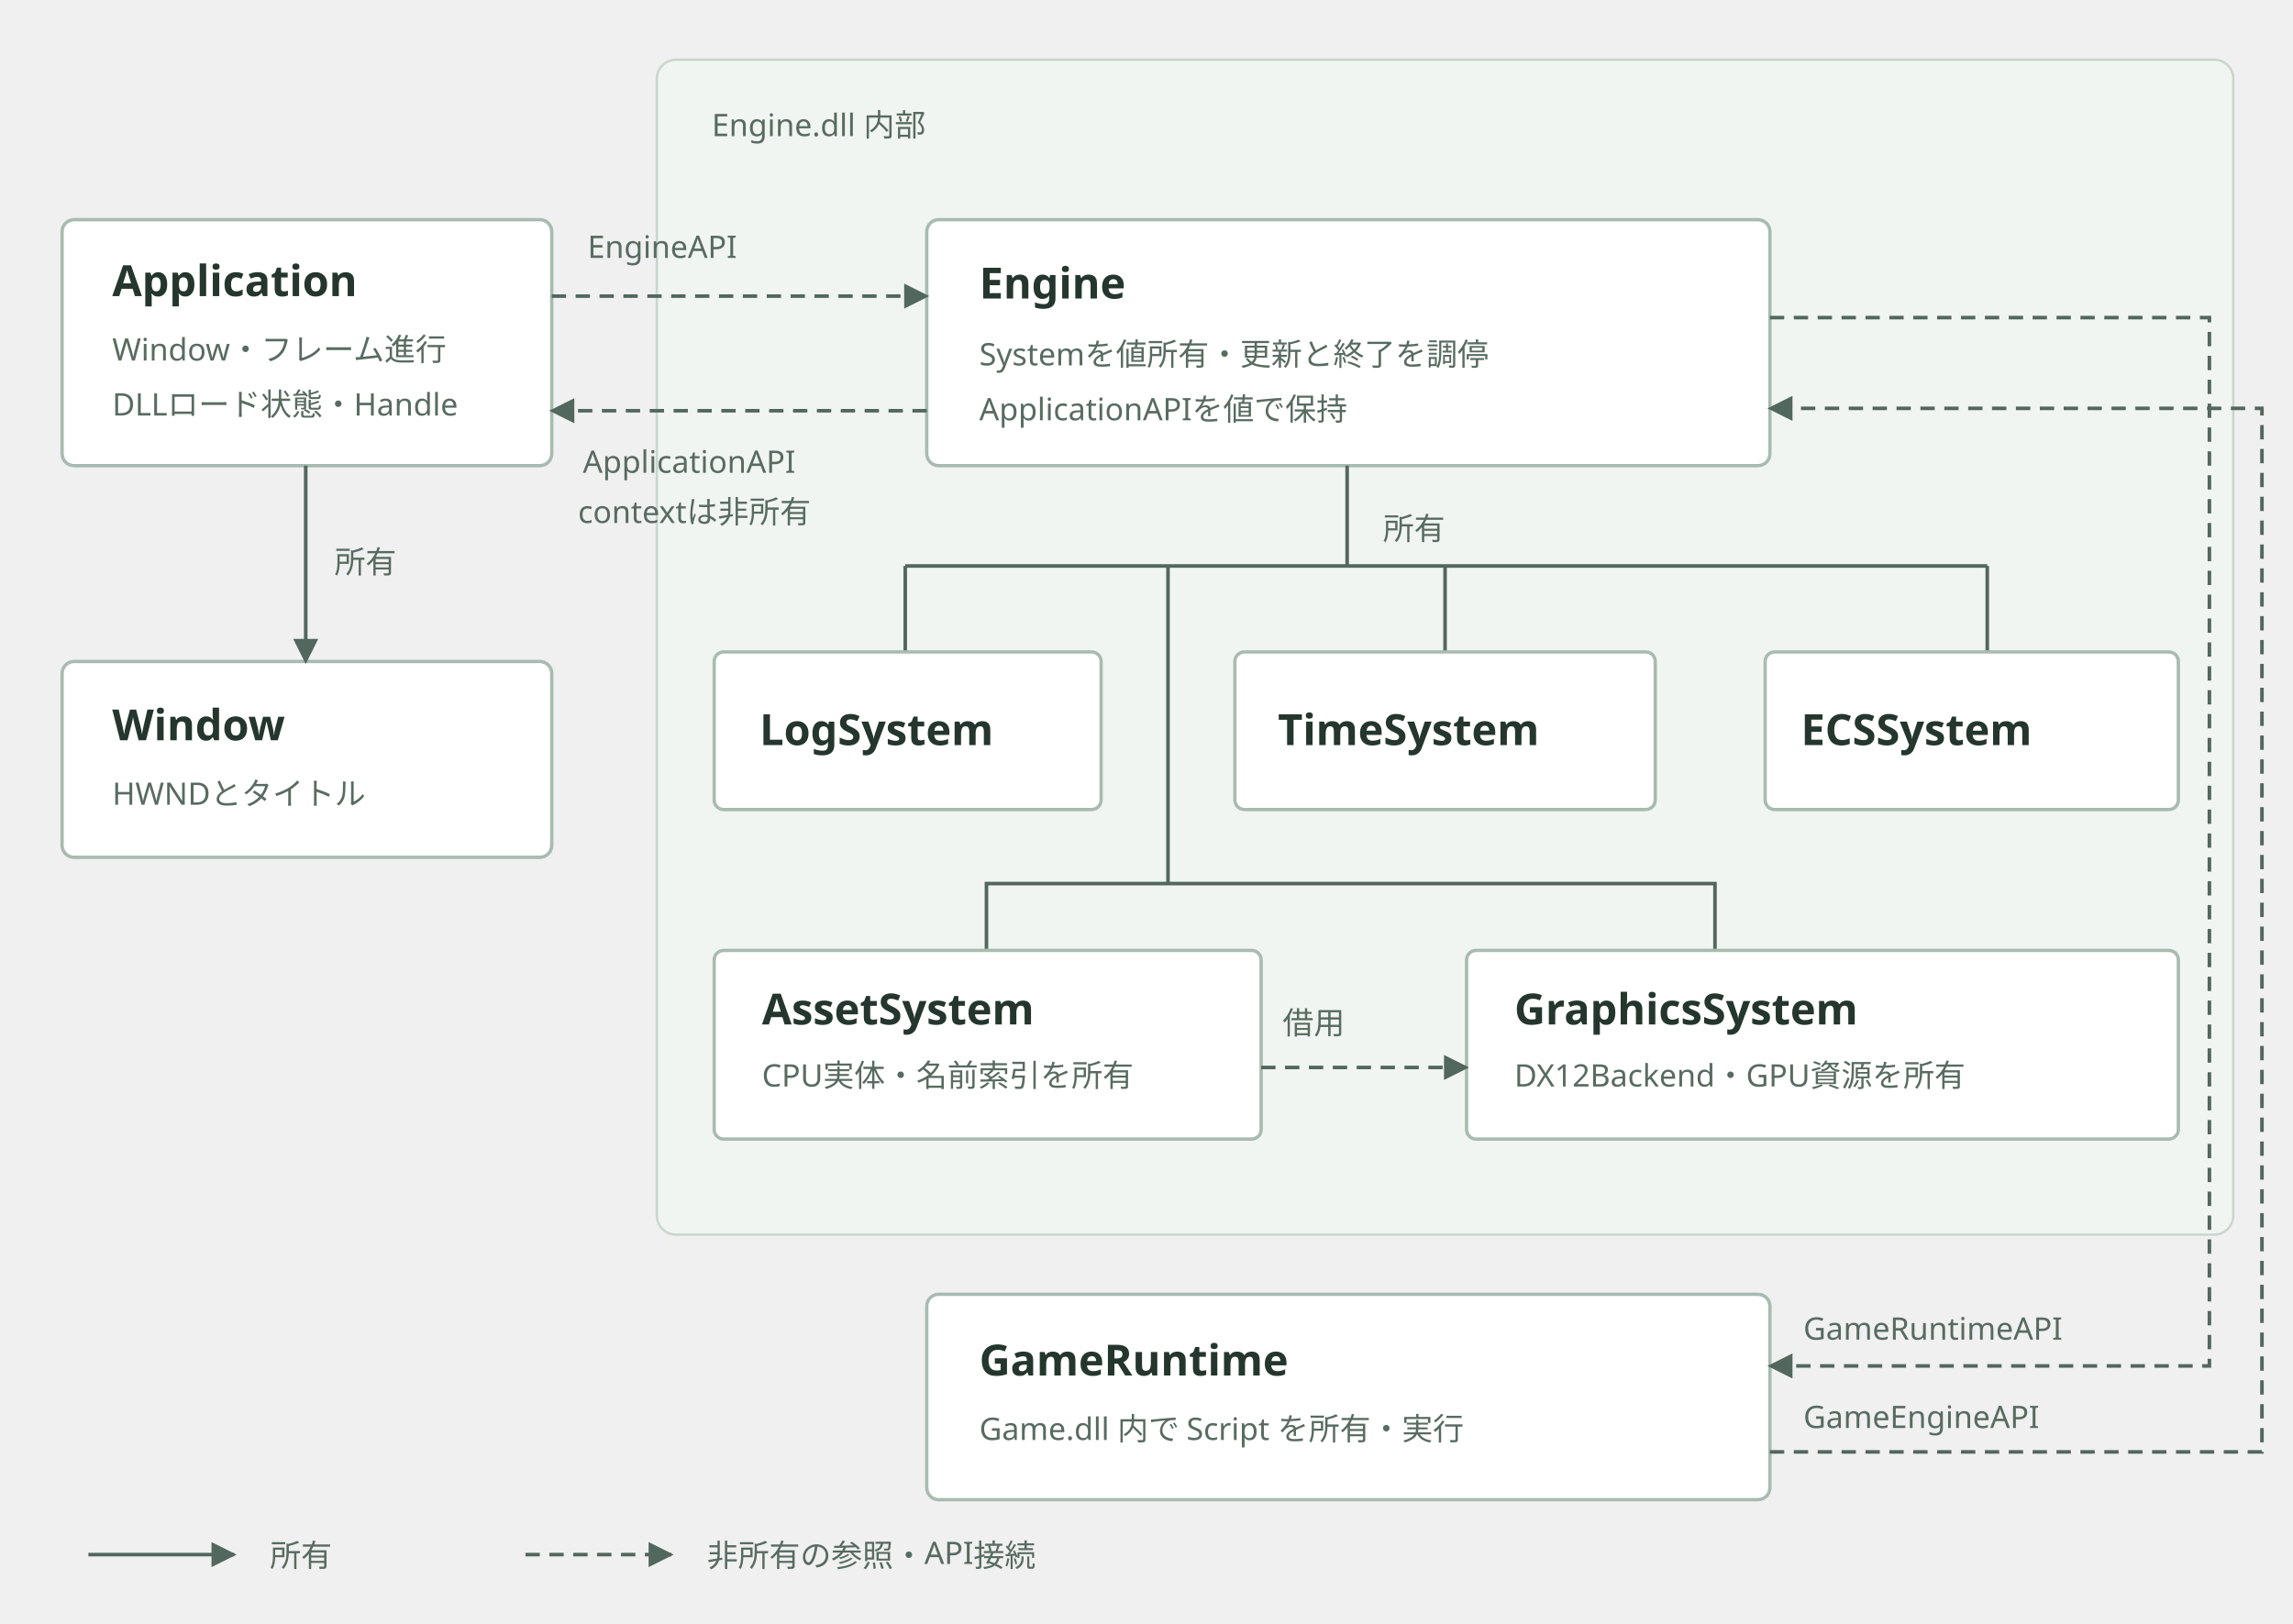
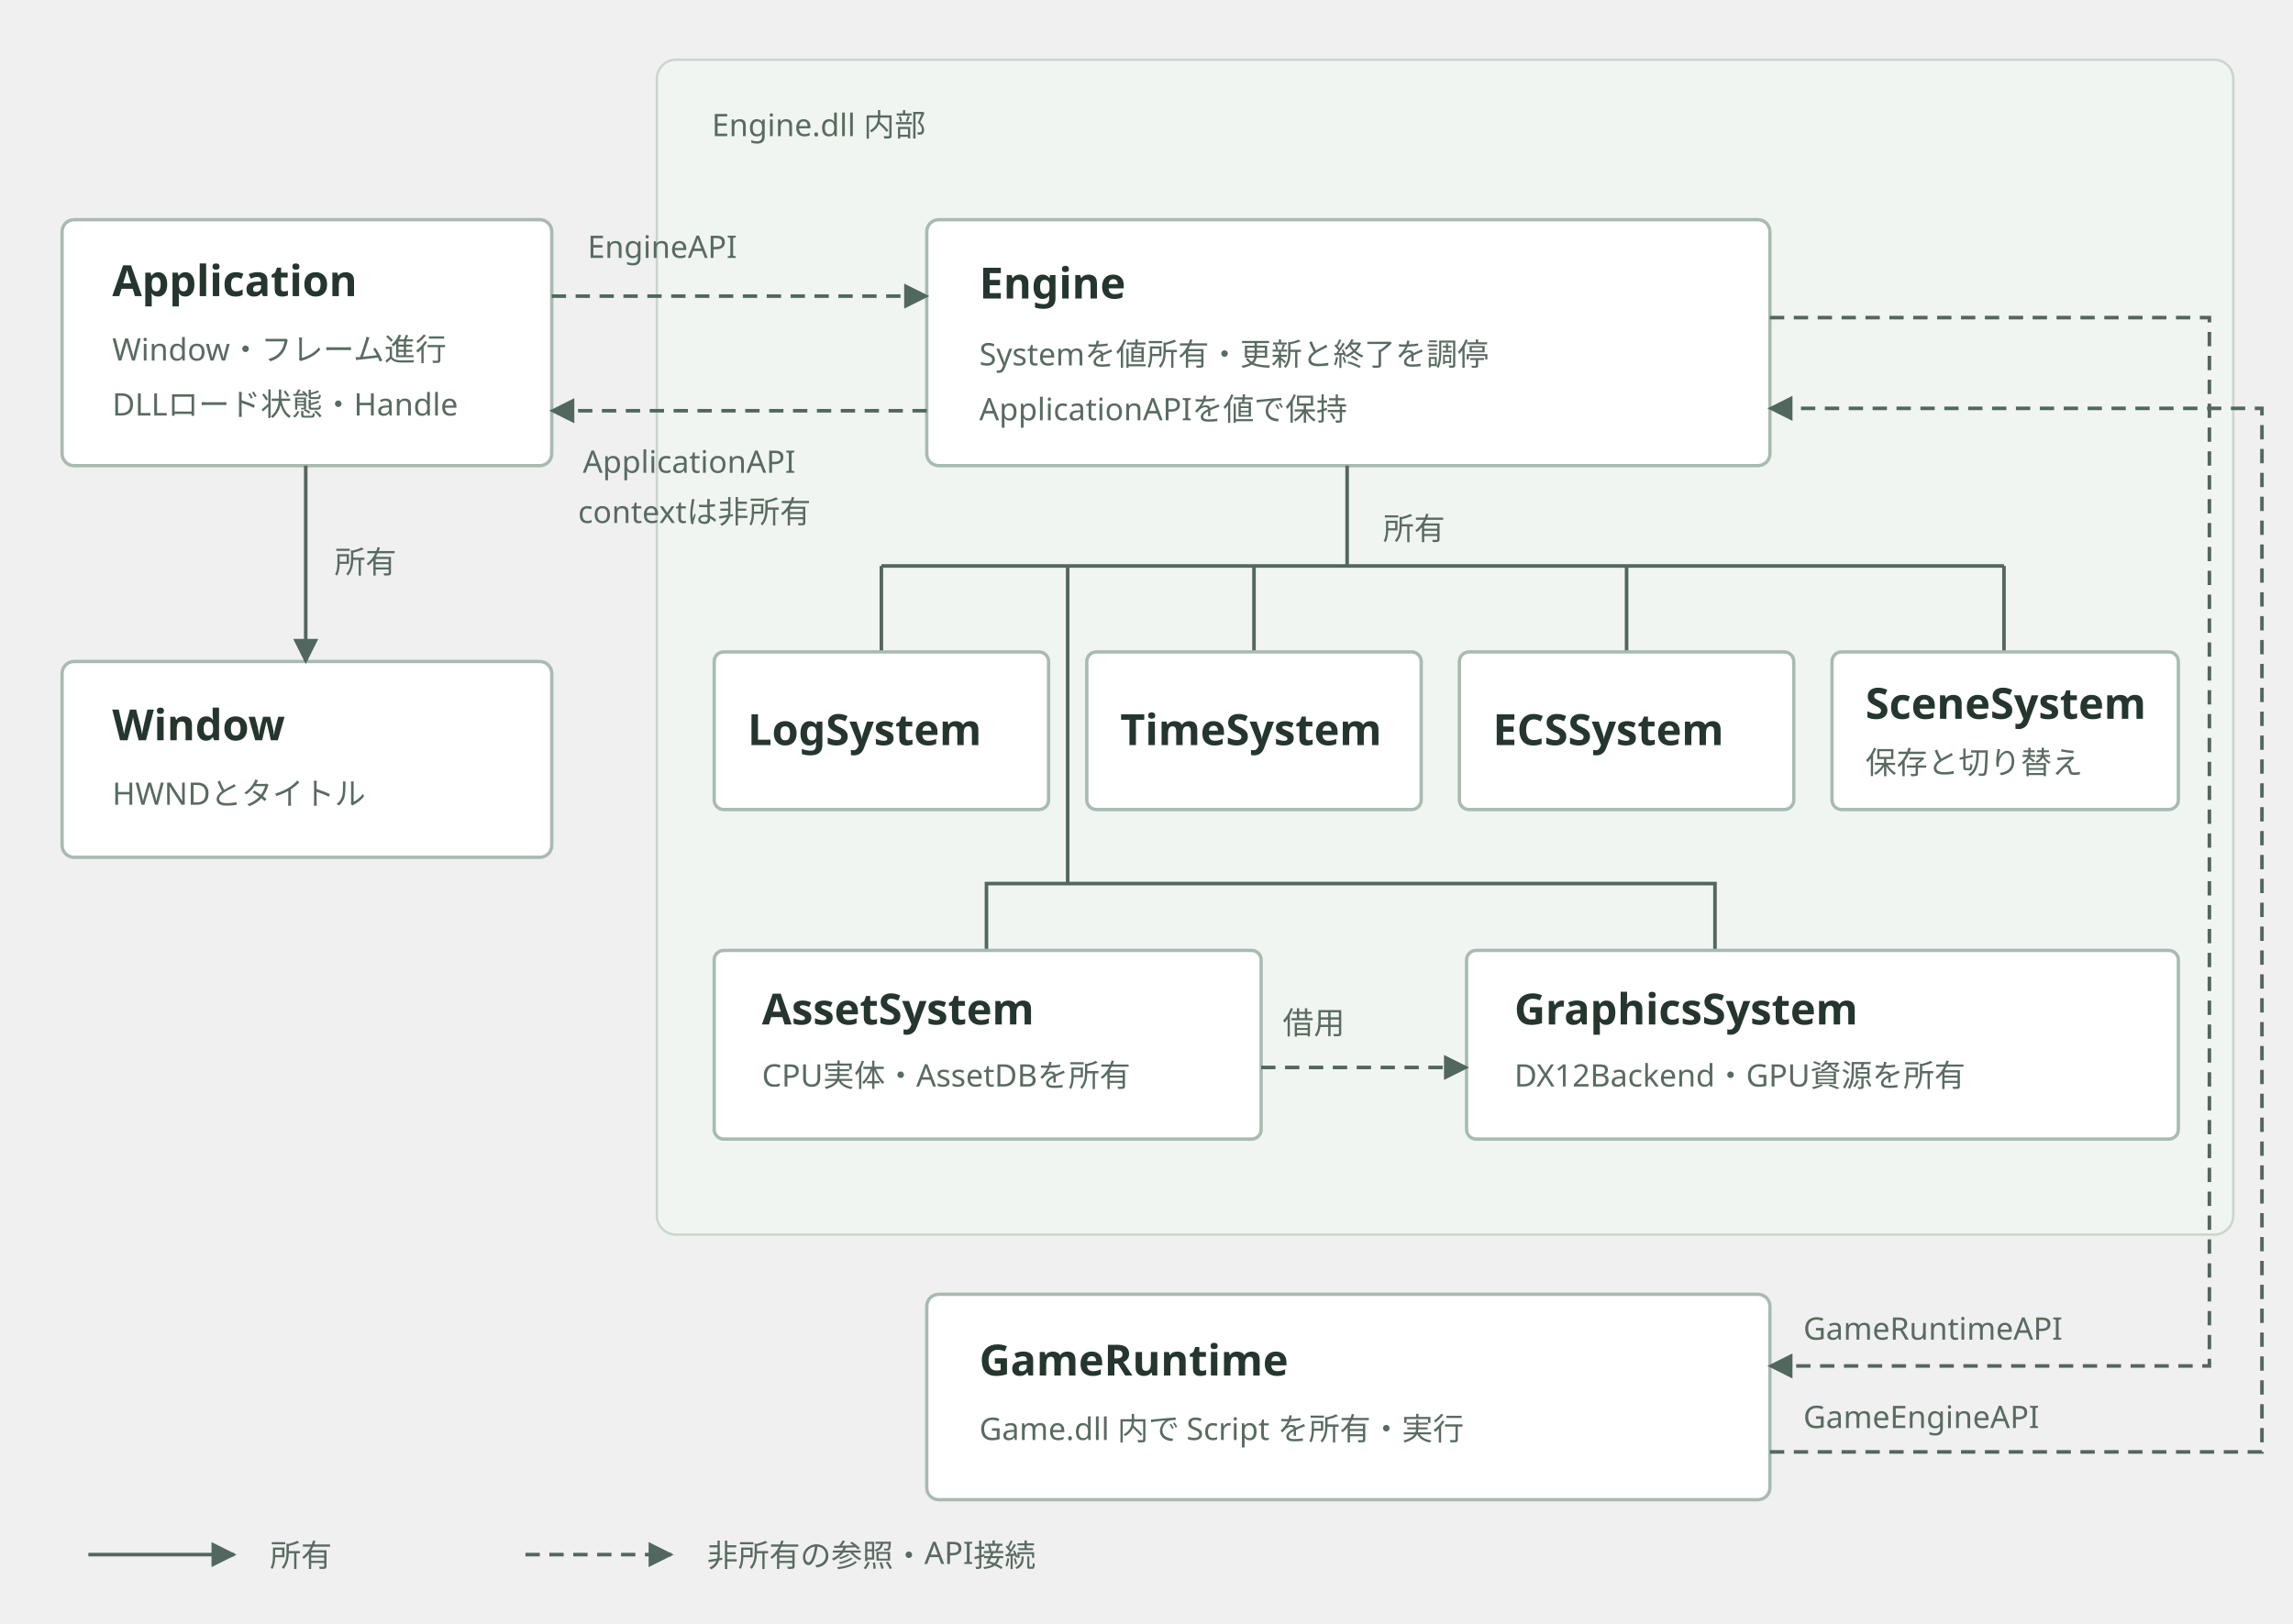
<svg xmlns="http://www.w3.org/2000/svg" viewBox="0 0 960 680" role="img" aria-labelledby="system-title system-desc">
  <defs>
    <marker id="system-arrow" viewBox="0 0 10 10" refX="9" refY="5" markerWidth="7" markerHeight="7" orient="auto-start-reverse">
      <path d="M0 0 10 5 0 10Z" fill="#52675d" />
    </marker>
  </defs>
  <style>text{font-family:'Yu Gothic UI',Meiryo,sans-serif;fill:#24362d;font-size:15px}.box{fill:white;stroke:#a8bbb0;stroke-width:1.4}.label{font-weight:600;font-size:18px}.small{font-size:13px;fill:#586b60}.line{fill:none;stroke:#52675d;stroke-width:1.5;marker-end:url(#system-arrow)}.borrow{stroke-dasharray:6 4}</style>
  <rect x="275" y="25" width="660" height="492" rx="8" fill="#f1f5f1" stroke="#cad6cd" />
  <text x="298" y="57" class="small">Engine.dll 内部</text>
  <rect class="box" x="26" y="92" width="205" height="103" rx="5" />
  <text x="47" y="124" class="label">Application</text>
  <text x="47" y="151" class="small">Window・フレーム進行</text>
  <text x="47" y="174" class="small">DLLロード状態・Handle</text>
  <rect class="box" x="26" y="277" width="205" height="82" rx="5" />
  <text x="47" y="310" class="label">Window</text>
  <text x="47" y="337" class="small">HWNDとタイトル</text>
  <path class="line" d="M128 195V277" />
  <text x="140" y="240" class="small">所有</text>
  <rect class="box" x="388" y="92" width="353" height="103" rx="5" />
  <text x="410" y="125" class="label">Engine</text>
  <text x="410" y="153" class="small">Systemを値所有・更新と終了を調停</text>
  <text x="410" y="176" class="small">ApplicationAPIを値で保持</text>
  <path class="line borrow" d="M231 124H388" />
  <text x="246" y="108" class="small">EngineAPI</text>
  <path class="line borrow" d="M388 172H231" />
  <text x="244" y="198" class="small">ApplicationAPI</text>
  <text x="242" y="219" class="small">contextは非所有</text>
-   <path d="M564 195V237H379M564 237H832M379 237V273M605 237V273M832 237V273" fill="none" stroke="#52675d" stroke-width="1.5" />
+   <path d="M564 195V237H369M564 237H839M369 237V273M525 237V273M681 237V273M839 237V273" fill="none" stroke="#52675d" stroke-width="1.5" />
  <text x="579" y="226" class="small">所有</text>
-   <rect class="box" x="299" y="273" width="162" height="66" rx="4" />
-   <text x="318" y="312" class="label">LogSystem</text>
-   <rect class="box" x="517" y="273" width="176" height="66" rx="4" />
-   <text x="535" y="312" class="label">TimeSystem</text>
-   <rect class="box" x="739" y="273" width="173" height="66" rx="4" />
-   <text x="754" y="312" class="label">ECSSystem</text>
-   <path d="M489 237V370H413V398M489 370H718V398" fill="none" stroke="#52675d" stroke-width="1.5" />
+   <rect class="box" x="299" y="273" width="140" height="66" rx="4" />
+   <text x="313" y="312" class="label">LogSystem</text>
+   <rect class="box" x="455" y="273" width="140" height="66" rx="4" />
+   <text x="469" y="312" class="label">TimeSystem</text>
+   <rect class="box" x="611" y="273" width="140" height="66" rx="4" />
+   <text x="625" y="312" class="label">ECSSystem</text>
+   <rect class="box" x="767" y="273" width="145" height="66" rx="4" />
+   <text x="781" y="301" class="label">SceneSystem</text>
+   <text x="781" y="324" class="small">保存と切り替え</text>
+   <path d="M447 237V370H413V398M447 370H718V398" fill="none" stroke="#52675d" stroke-width="1.5" />
  <rect class="box" x="299" y="398" width="229" height="79" rx="4" />
  <text x="319" y="429" class="label">AssetSystem</text>
-   <text x="319" y="455" class="small">CPU実体・名前索引を所有</text>
+   <text x="319" y="455" class="small">CPU実体・AssetDBを所有</text>
  <rect class="box" x="614" y="398" width="298" height="79" rx="4" />
  <text x="634" y="429" class="label">GraphicsSystem</text>
  <text x="634" y="455" class="small">DX12Backend・GPU資源を所有</text>
  <path class="line borrow" d="M528 447H614" />
  <text x="537" y="433" class="small">借用</text>
  <rect class="box" x="388" y="542" width="353" height="86" rx="5" />
  <text x="410" y="576" class="label">GameRuntime</text>
  <text x="410" y="603" class="small">Game.dll 内で Script を所有・実行</text>
  <path class="line borrow" d="M741 133H925V572H741" />
  <text x="755" y="561" class="small">GameRuntimeAPI</text>
  <path class="line borrow" d="M741 608H947V171H741" />
  <text x="755" y="598" class="small">GameEngineAPI</text>
  <path class="line" d="M37 651H98" />
  <text x="113" y="656" class="small">所有</text>
  <path class="line borrow" d="M220 651H281" />
  <text x="296" y="656" class="small">非所有の参照・API接続</text>
</svg>
